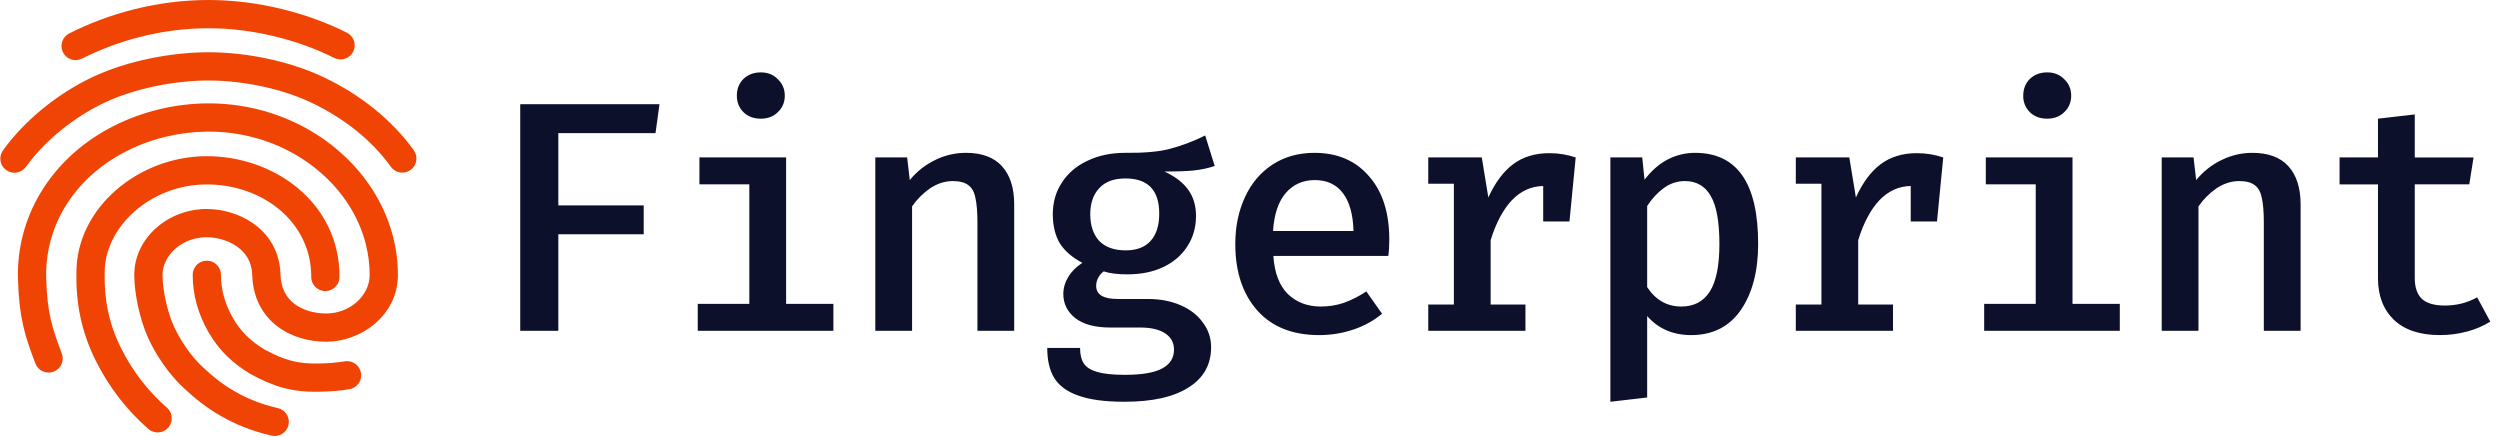
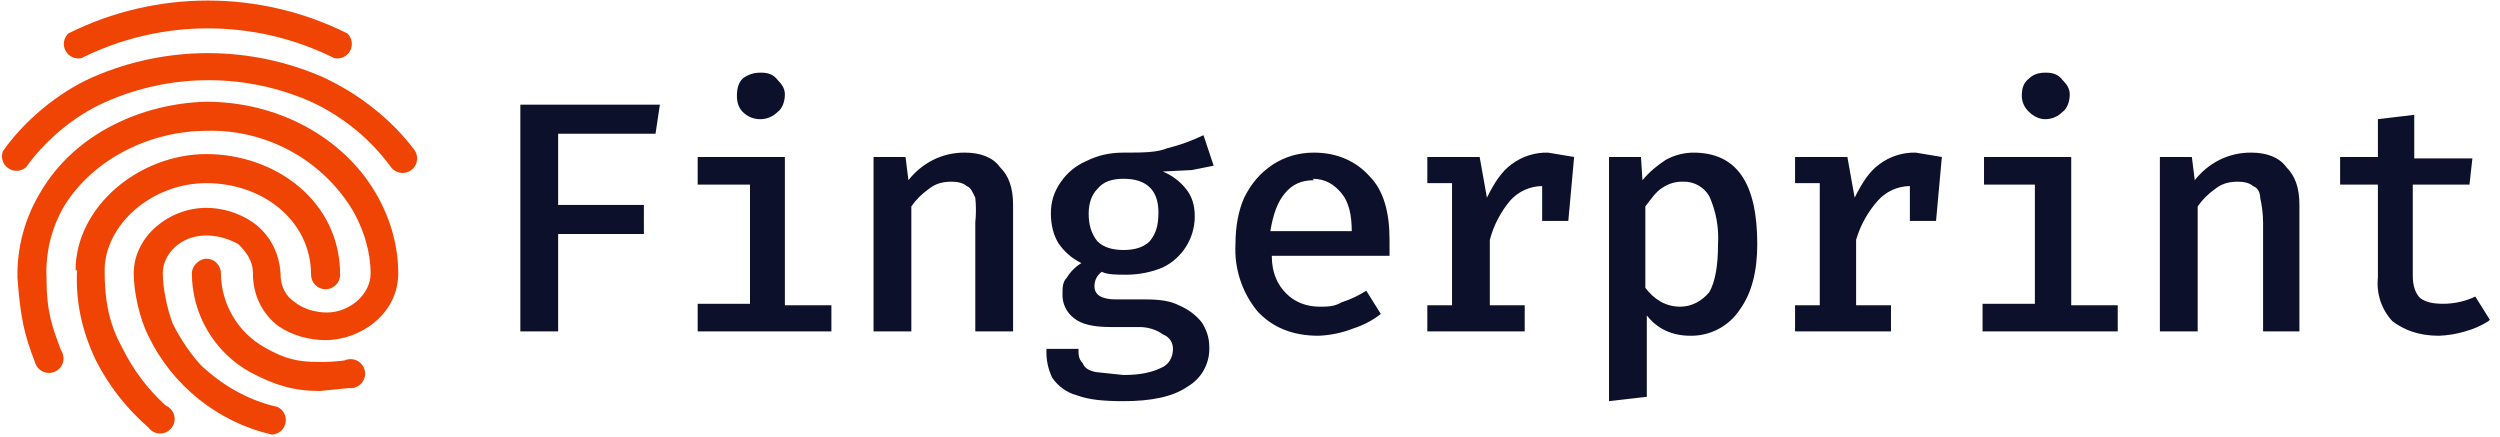
<svg xmlns="http://www.w3.org/2000/svg" fill="none" viewBox="0 0 172 30">
-   <path fill-rule="evenodd" clip-rule="evenodd" d="M4.746 2.308C7.448.94 10.776 0 14.355 0c3.396 0 6.84.897 9.55 2.27a.972.972 0 0 1-.877 1.733c-2.45-1.24-5.595-2.06-8.673-2.06-3.244 0-6.272.854-8.731 2.099a.972.972 0 0 1-.878-1.734Zm1.69 2.963c2.345-1.095 5.358-1.676 7.908-1.676 2.554 0 5.491.582 7.833 1.676 2.608 1.217 4.793 2.985 6.292 5.066a.972.972 0 0 1-1.578 1.136c-1.284-1.784-3.196-3.35-5.536-4.442-2.057-.96-4.71-1.493-7.011-1.493-2.306 0-5.032.535-7.086 1.493-2.239 1.045-4.245 2.727-5.496 4.478a.972.972 0 0 1-1.58-1.13c1.454-2.037 3.727-3.93 6.254-5.108Zm7.784 1.841c5.005-.048 9.372 2.529 11.588 6.232 1.163 1.943 1.568 3.897 1.568 5.562 0 2.836-2.59 4.605-4.914 4.605-1.164 0-2.401-.311-3.382-1.059-1.01-.77-1.677-1.954-1.725-3.517-.028-.935-.456-1.555-1.044-1.97-.62-.438-1.421-.643-2.082-.643-1.797 0-3.048 1.322-3.048 2.584 0 1.053.33 2.53.766 3.508.442.992 1.234 2.146 2.007 2.845l.009.008.009.009c1.264 1.204 2.845 2.277 5.163 2.805a.972.972 0 0 1-.432 1.895c-2.727-.621-4.606-1.9-6.063-3.285-1-.909-1.936-2.293-2.468-3.486-.539-1.21-.934-2.956-.934-4.299 0-2.526 2.322-4.528 4.991-4.528 1.002 0 2.21.297 3.204 1 1.026.725 1.816 1.883 1.864 3.499.03.988.426 1.621.962 2.03.565.431 1.358.66 2.203.66 1.543 0 2.97-1.168 2.97-2.661 0-1.35-.326-2.952-1.291-4.564-1.852-3.095-5.568-5.329-9.902-5.287-3.761.036-7.76 1.812-9.804 5.246a8.958 8.958 0 0 0-1.255 4.885c.073 2.407.424 3.417 1.058 5.097a.972.972 0 1 1-1.817.687c-.68-1.798-1.102-3.03-1.184-5.725a10.901 10.901 0 0 1 1.528-5.938C5.231 9.165 9.941 7.153 14.22 7.112Zm-8.963 11.63c.006-4.48 4.317-7.997 8.972-7.997 4.63 0 9.127 3.188 9.127 8.277a.972.972 0 1 1-1.943 0c0-3.724-3.31-6.333-7.184-6.333-3.844 0-7.029 2.893-7.029 6.062V18.77c-.033 1.769.249 3.456 1.17 5.262a13.23 13.23 0 0 0 3.1 4.002.972.972 0 1 1-1.284 1.459 15.172 15.172 0 0 1-3.548-4.579c-1.088-2.134-1.417-4.144-1.381-6.17Zm8.972-.808c.537 0 .972.435.972.972 0 1.05.288 2.044.836 2.993.527.913 1.214 1.572 2.155 2.142 1.371.748 2.312 1.003 3.743.967H21.948a11.752 11.752 0 0 0 1.751-.145.972.972 0 1 1 .334 1.915c-.654.114-1.424.165-2.055.173-1.826.046-3.104-.321-4.737-1.215l-.017-.01-.018-.01c-1.188-.717-2.133-1.601-2.852-2.845-.701-1.214-1.096-2.54-1.096-3.965 0-.537.435-.972.971-.972Z" fill="#F04405" />
-   <path d="M38.413 14.13h5.874v1.988h-5.874v6.643h-2.621V7.17h9.58L45.1 9.16h-6.687v4.97ZM52.344 4.98c.482 0 .873.158 1.175.474.316.301.474.678.474 1.13 0 .452-.158.828-.474 1.13-.301.3-.693.451-1.175.451-.497 0-.896-.15-1.197-.451-.302-.302-.452-.678-.452-1.13 0-.467.15-.851.452-1.152.316-.302.715-.452 1.197-.452Zm1.74 15.928h3.253v1.853h-9.331v-1.853h3.547v-8.224H48.12v-1.853h5.965v10.077ZM60.22 10.831h2.192l.18 1.56a5.079 5.079 0 0 1 1.74-1.379 4.777 4.777 0 0 1 2.124-.497c1.1 0 1.928.309 2.485.926.558.618.836 1.492.836 2.621v8.699h-2.53v-7.433c0-.739-.045-1.303-.136-1.695-.075-.407-.233-.7-.474-.881-.241-.196-.603-.294-1.085-.294-.542 0-1.062.166-1.559.497a4.872 4.872 0 0 0-1.242 1.243v8.563h-2.53V10.83ZM83.573 11.419c-.437.15-.934.256-1.491.316-.542.045-1.198.068-1.966.068.723.331 1.266.745 1.627 1.243.362.497.542 1.1.542 1.807 0 .783-.196 1.476-.587 2.079-.377.602-.919 1.077-1.627 1.423-.708.346-1.544.52-2.508.52-.678 0-1.22-.068-1.627-.204-.165.12-.293.271-.384.452-.09.166-.135.347-.135.543 0 .602.49.903 1.468.903h2.079c.844 0 1.597.143 2.26.43.662.286 1.174.685 1.536 1.197.376.497.564 1.062.564 1.694 0 1.19-.512 2.11-1.536 2.757-1.024.663-2.5.994-4.428.994-1.34 0-2.403-.143-3.186-.43-.768-.27-1.318-.677-1.65-1.22-.316-.526-.474-1.212-.474-2.055h2.26c0 .451.083.805.248 1.061.181.272.49.468.927.588.436.136 1.069.203 1.897.203 1.205 0 2.072-.15 2.599-.452.527-.286.79-.715.79-1.287 0-.482-.21-.859-.632-1.13-.407-.256-.964-.384-1.672-.384H76.41c-1.07 0-1.883-.219-2.44-.655-.542-.437-.814-.987-.814-1.65 0-.406.113-.798.34-1.175.225-.376.55-.7.97-.971-.707-.377-1.227-.828-1.558-1.356-.316-.542-.475-1.205-.475-1.988 0-.828.211-1.559.633-2.191.422-.648 1.01-1.145 1.762-1.492.754-.361 1.612-.542 2.576-.542 1.295.015 2.32-.075 3.073-.271a12.678 12.678 0 0 0 2.44-.926l.655 2.1Zm-6.145.858c-.799 0-1.401.226-1.808.678-.407.437-.61 1.032-.61 1.785 0 .768.203 1.378.61 1.83.422.437 1.032.655 1.83.655.753 0 1.326-.218 1.717-.655.392-.437.588-1.062.588-1.875 0-1.612-.776-2.418-2.327-2.418ZM87.608 17.61c.076 1.16.407 2.033.995 2.62.602.573 1.355.859 2.259.859.557 0 1.084-.083 1.581-.249a7.24 7.24 0 0 0 1.56-.79l1.084 1.536a6.063 6.063 0 0 1-1.966 1.084 7.317 7.317 0 0 1-2.372.384c-1.823 0-3.239-.564-4.248-1.694-1.009-1.145-1.513-2.666-1.513-4.564 0-1.19.218-2.26.655-3.208.437-.964 1.07-1.717 1.898-2.26.828-.542 1.792-.813 2.892-.813 1.581 0 2.831.535 3.75 1.604.934 1.055 1.4 2.508 1.4 4.36 0 .453-.022.83-.067 1.13h-7.908Zm2.847-5.22c-.813 0-1.476.294-1.988.881-.512.588-.806 1.462-.881 2.621h5.535c-.03-1.13-.27-1.995-.723-2.598-.452-.602-1.1-.904-1.943-.904ZM106.601 10.538c.617 0 1.22.098 1.807.293l-.429 4.406h-1.808v-2.44c-.828.015-1.551.346-2.169.994-.602.648-1.084 1.56-1.446 2.734v4.428h2.395v1.808h-6.687v-1.808h1.762V12.64h-1.762V10.83h3.682l.452 2.757c.467-1.024 1.032-1.785 1.695-2.282.678-.512 1.514-.768 2.508-.768ZM116.623 10.515c2.892 0 4.338 2.086 4.338 6.258 0 1.883-.399 3.405-1.197 4.564-.798 1.145-1.936 1.718-3.412 1.718-1.25 0-2.259-.437-3.027-1.31v5.602l-2.531.294v-16.81h2.192l.158 1.537c.452-.603.972-1.062 1.559-1.378a4.072 4.072 0 0 1 1.92-.475Zm-.7 1.943a2.41 2.41 0 0 0-1.446.475c-.437.316-.821.73-1.152 1.242v5.58c.587.89 1.37 1.334 2.349 1.334.874 0 1.529-.347 1.966-1.04.437-.692.655-1.777.655-3.253 0-1.521-.196-2.62-.587-3.298-.392-.693-.987-1.04-1.785-1.04ZM131.888 10.538c.617 0 1.22.098 1.807.293l-.429 4.406h-1.808v-2.44c-.828.015-1.551.346-2.169.994-.602.648-1.084 1.56-1.445 2.734v4.428h2.394v1.808h-6.687v-1.808h1.762V12.64h-1.762V10.83h3.682l.452 2.757c.467-1.024 1.032-1.785 1.695-2.282.678-.512 1.514-.768 2.508-.768ZM140.849 4.98c.482 0 .873.158 1.174.474.317.301.475.678.475 1.13 0 .452-.158.828-.475 1.13-.301.3-.692.451-1.174.451-.498 0-.897-.15-1.198-.451a1.534 1.534 0 0 1-.452-1.13c0-.467.151-.851.452-1.152.316-.302.716-.452 1.198-.452Zm1.739 15.928h3.254v1.853h-9.331v-1.853h3.547v-8.224h-3.434v-1.853h5.964v10.077ZM148.725 10.831h2.191l.181 1.56a5.076 5.076 0 0 1 1.74-1.379 4.779 4.779 0 0 1 2.124-.497c1.099 0 1.928.309 2.485.926.557.618.836 1.492.836 2.621v8.699h-2.531v-7.433c0-.739-.045-1.303-.135-1.695-.076-.407-.234-.7-.475-.881-.241-.196-.602-.294-1.084-.294-.542 0-1.062.166-1.559.497a4.883 4.883 0 0 0-1.243 1.243v8.563h-2.53V10.83ZM171.332 22.128a5.823 5.823 0 0 1-1.582.678 7.12 7.12 0 0 1-1.897.248c-1.356 0-2.403-.346-3.141-1.039-.738-.708-1.107-1.664-1.107-2.87v-6.46h-2.643V10.83h2.643V8.165l2.531-.293v2.96h4.044l-.294 1.852h-3.75v6.44c0 .647.165 1.129.497 1.445.331.302.858.452 1.581.452.798 0 1.536-.188 2.214-.565l.904 1.672Z" fill="#0D102B" />
+   <path fill-rule="evenodd" clip-rule="evenodd" d="M4.7 2.3a21.5 21.5 0 0 1 19.2 0A1 1 0 0 1 23 4 19.5 19.5 0 0 0 5.6 4a1 1 0 0 1-.9-1.7Zm1.7 3a19.8 19.8 0 0 1 15.8 0c2.6 1.2 4.8 3 6.3 5a1 1 0 0 1-1.6 1.2A14.2 14.2 0 0 0 21.4 7 17.5 17.5 0 0 0 7.3 7C5 8 3 9.8 1.8 11.5a1 1 0 0 1-1.6-1.1c1.4-2 3.7-4 6.2-5.1ZM14.2 7c5 0 9.4 2.5 11.6 6.2 1.2 2 1.6 4 1.6 5.6 0 2.8-2.6 4.6-5 4.6-1.1 0-2.3-.3-3.3-1-1-.8-1.7-2-1.7-3.6 0-.9-.5-1.5-1-2-.7-.4-1.5-.6-2.2-.6-1.8 0-3 1.3-3 2.6 0 1 .3 2.5.7 3.5.5 1 1.3 2.2 2 2.9 1.3 1.2 3 2.3 5.2 2.8a1 1 0 0 1-.4 1.9 12.6 12.6 0 0 1-8.5-6.8c-.6-1.2-1-3-1-4.3 0-2.5 2.4-4.5 5-4.5 1 0 2.2.3 3.2 1s1.8 1.9 1.9 3.5c0 1 .4 1.6 1 2 .5.4 1.3.7 2.2.7 1.5 0 3-1.2 3-2.7 0-1.3-.4-3-1.4-4.6a11.4 11.4 0 0 0-9.9-5.2c-3.7 0-7.7 1.8-9.8 5.2a9 9 0 0 0-1.2 4.9c0 2.4.4 3.4 1 5a1 1 0 1 1-1.8.8c-.7-1.8-1-3-1.2-5.8a10.9 10.9 0 0 1 1.6-5.9c2.4-4.1 7.1-6.1 11.4-6.2Zm-9 11.6c0-4.4 4.4-8 9-8 4.7 0 9.2 3.2 9.2 8.3a1 1 0 1 1-2 0c0-3.7-3.3-6.3-7.2-6.3-3.8 0-7 2.9-7 6 0 1.8.2 3.5 1.2 5.3a13.2 13.2 0 0 0 3 4 1 1 0 1 1-1.2 1.5 15.2 15.2 0 0 1-3.6-4.6c-1-2.1-1.4-4.1-1.3-6.2Zm9-.8c.6 0 1 .5 1 1a5.9 5.9 0 0 0 3 5.1c1.4.8 2.3 1 3.7 1a11.8 11.8 0 0 0 1.8-.1 1 1 0 1 1 .3 1.9l-2 .2c-1.8 0-3.1-.4-4.8-1.3a7.8 7.8 0 0 1-4-6.8c0-.5.5-1 1-1Z" fill="#F04405" />
+   <path d="M38.4 14.1h5.9v2h-5.9v6.7h-2.6V7.2h9.6l-.3 2h-6.7v5Zm14-9.1c.4 0 .8.1 1.1.5.3.3.5.6.5 1 0 .5-.2 1-.5 1.2-.3.3-.7.5-1.2.5s-.9-.2-1.2-.5c-.3-.3-.4-.7-.4-1.1 0-.5.1-.9.4-1.2.4-.3.8-.4 1.2-.4ZM54 21h3.2v1.8H48v-1.9h3.6v-8.2H48v-1.9h6V21Zm6.1-10.2h2.2l.2 1.6a5 5 0 0 1 1.7-1.4 4.8 4.8 0 0 1 2.2-.5c1 0 1.9.3 2.4 1 .6.6.9 1.4.9 2.6v8.7h-2.6v-7.5a8 8 0 0 0 0-1.7c-.2-.4-.3-.7-.6-.8-.2-.2-.6-.3-1-.3-.6 0-1.1.1-1.6.5a4.9 4.9 0 0 0-1.2 1.2v8.6h-2.6v-12Zm23.4.6-1.5.3-2 .1a4 4 0 0 1 1.6 1.2c.4.5.6 1.1.6 1.9a3.9 3.9 0 0 1-2.2 3.5c-.7.3-1.6.5-2.5.5-.7 0-1.3 0-1.7-.2a1.2 1.2 0 0 0-.5 1c0 .6.5.9 1.5.9h2c1 0 1.7.1 2.3.4.7.3 1.2.7 1.6 1.2.3.5.5 1 .5 1.7a3 3 0 0 1-1.5 2.7c-1 .7-2.5 1-4.4 1-1.4 0-2.4-.1-3.2-.4a3 3 0 0 1-1.7-1.2 4 4 0 0 1-.4-2h2.2c0 .4 0 .7.3 1 .1.3.4.5.9.6l1.9.2c1.2 0 2-.2 2.6-.5.5-.2.8-.7.8-1.3 0-.4-.2-.8-.7-1-.4-.3-1-.5-1.6-.5h-2c-1.2 0-2-.2-2.5-.6a2 2 0 0 1-.8-1.7c0-.4 0-.8.3-1.1a3 3 0 0 1 1-1 4 4 0 0 1-1.6-1.4c-.3-.5-.5-1.2-.5-2s.2-1.5.7-2.2a4 4 0 0 1 1.7-1.4c.8-.4 1.6-.6 2.6-.6 1.3 0 2.3 0 3-.3a12.7 12.7 0 0 0 2.5-.9l.7 2.1Zm-6.2.9c-.8 0-1.4.2-1.8.7-.4.4-.6 1-.6 1.7 0 .8.2 1.4.6 1.9.4.4 1 .6 1.8.6s1.4-.2 1.8-.6c.4-.5.6-1 .6-2 0-1.5-.8-2.3-2.4-2.3Zm10.2 5.3c0 1.2.4 2 1 2.6.6.6 1.4.9 2.3.9.5 0 1 0 1.5-.3A7.2 7.2 0 0 0 94 20l1 1.6a6 6 0 0 1-1.9 1 7.3 7.3 0 0 1-2.4.5c-1.8 0-3.2-.6-4.2-1.7a6.7 6.7 0 0 1-1.5-4.6c0-1.2.2-2.3.6-3.2.5-1 1.1-1.7 2-2.3.8-.5 1.7-.8 2.8-.8 1.6 0 2.9.6 3.8 1.6 1 1 1.4 2.5 1.4 4.4v1.1h-8Zm2.9-5.2c-.9 0-1.5.3-2 .9-.5.6-.8 1.4-1 2.6h5.6c0-1.1-.2-2-.7-2.6-.5-.6-1.1-1-2-1Zm16.1-1.9 1.8.3-.4 4.4h-1.8v-2.4a3 3 0 0 0-2.2 1 7 7 0 0 0-1.4 2.7V21h2.4v1.8h-6.7V21h1.7v-8.4h-1.7v-1.8h3.6l.5 2.8c.5-1 1-1.8 1.7-2.3a4 4 0 0 1 2.5-.8Zm10 0c3 0 4.4 2.1 4.4 6.3 0 1.9-.4 3.4-1.2 4.5a4 4 0 0 1-3.4 1.8c-1.3 0-2.3-.5-3-1.4v5.6l-2.6.3V10.8h2.2l.1 1.6c.5-.6 1-1 1.6-1.4a4 4 0 0 1 2-.5Zm-.7 2a2.4 2.4 0 0 0-1.4.4c-.5.3-.8.8-1.2 1.3v5.6c.6.8 1.4 1.3 2.4 1.3.8 0 1.5-.4 2-1 .4-.7.6-1.8.6-3.3a7 7 0 0 0-.6-3.3 2 2 0 0 0-1.8-1Zm16-2 1.8.3-.4 4.4h-1.8v-2.4a3 3 0 0 0-2.2 1 7 7 0 0 0-1.5 2.7V21h2.4v1.8h-6.6V21h1.7v-8.4h-1.7v-1.8h3.6l.5 2.8c.5-1 1-1.8 1.7-2.3a4 4 0 0 1 2.5-.8Zm9-5.5c.4 0 .8.1 1.1.5.3.3.5.6.5 1 0 .5-.2 1-.5 1.2-.3.3-.7.5-1.2.5-.4 0-.8-.2-1.1-.5a1.5 1.5 0 0 1-.5-1.1c0-.5.1-.9.5-1.2.3-.3.7-.4 1.1-.4Zm1.7 16h3.2v1.8h-9.3v-1.9h3.6v-8.2h-3.5v-1.9h6V21Zm6.1-10.2h2.2l.2 1.6a5 5 0 0 1 1.7-1.4 4.8 4.8 0 0 1 2.2-.5c1 0 1.9.3 2.4 1 .6.6.9 1.4.9 2.6v8.7h-2.5v-7.5a8 8 0 0 0-.2-1.7c0-.4-.2-.7-.5-.8-.2-.2-.6-.3-1-.3-.6 0-1.1.1-1.6.5a4.9 4.9 0 0 0-1.2 1.2v8.6h-2.6v-12Zm22.6 11.3a5.8 5.8 0 0 1-1.6.7 7.1 7.1 0 0 1-1.8.3c-1.4 0-2.4-.4-3.2-1a3.8 3.8 0 0 1-1-3v-6.4H161v-1.9h2.6V8.2l2.5-.3v3h4l-.2 1.8H166V19c0 .7.2 1.2.5 1.5.4.3.9.4 1.6.4.8 0 1.6-.2 2.2-.5l1 1.6Z" fill="#0D102B" />
</svg>
